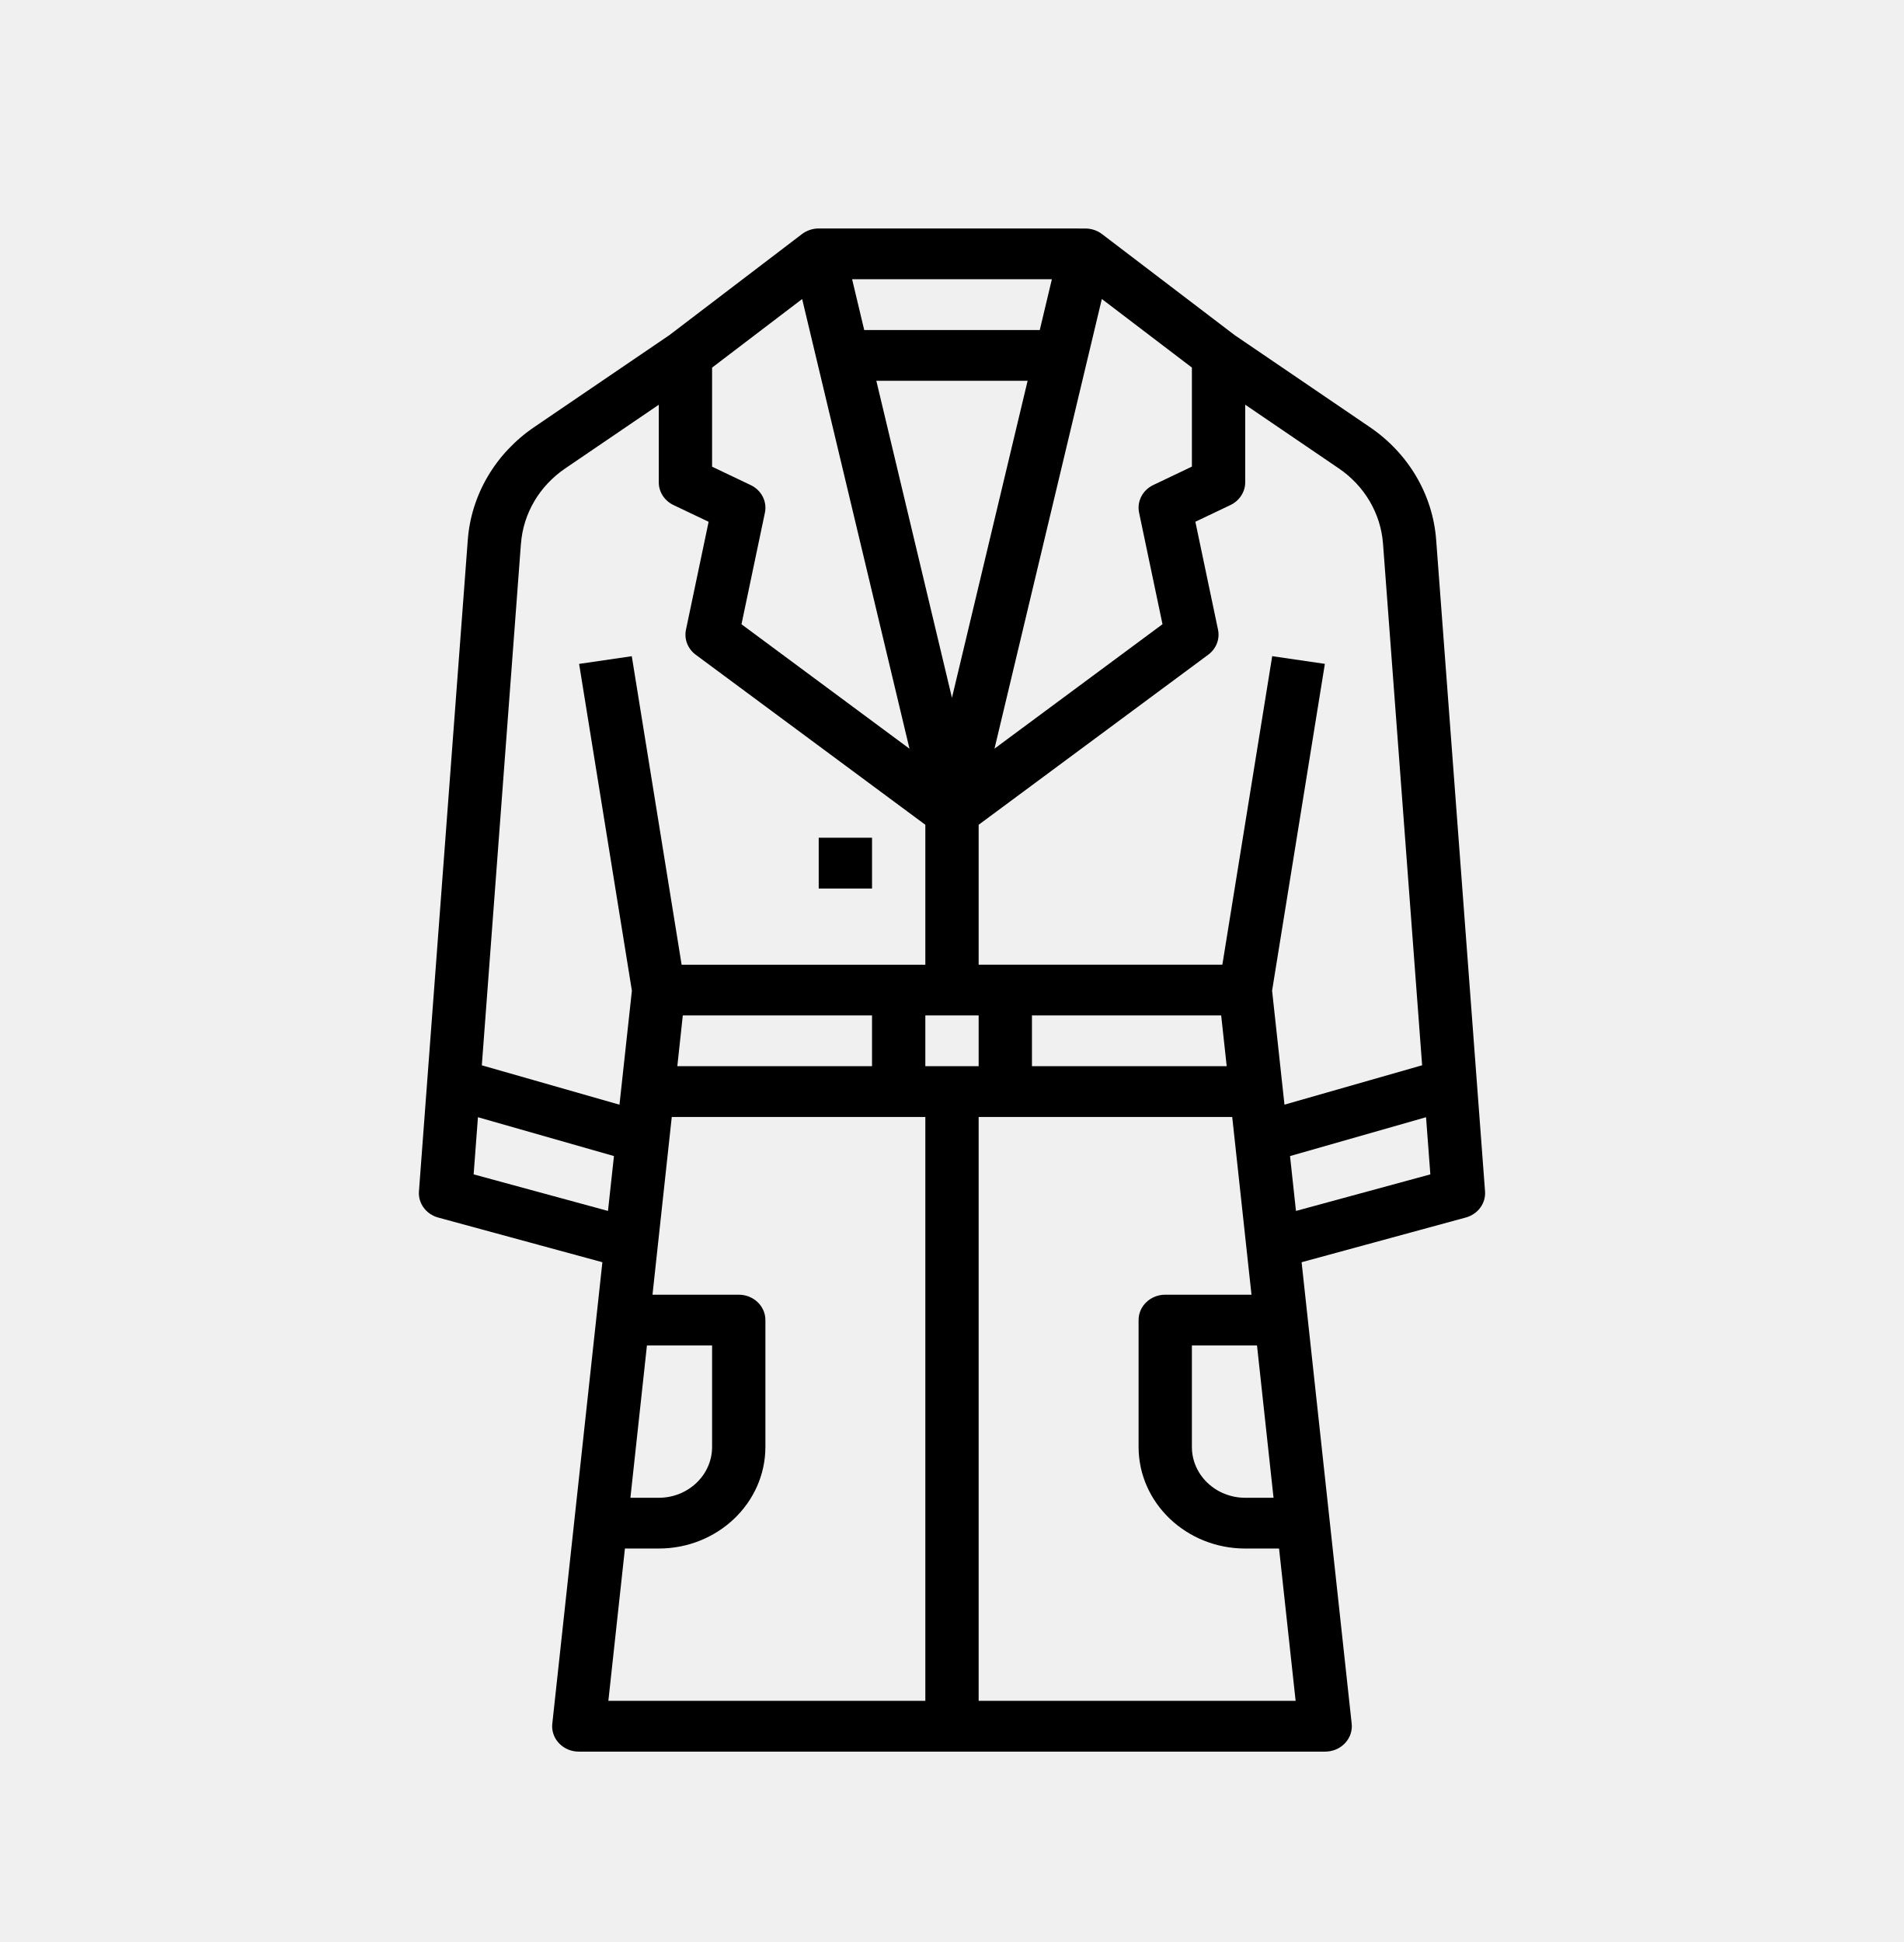
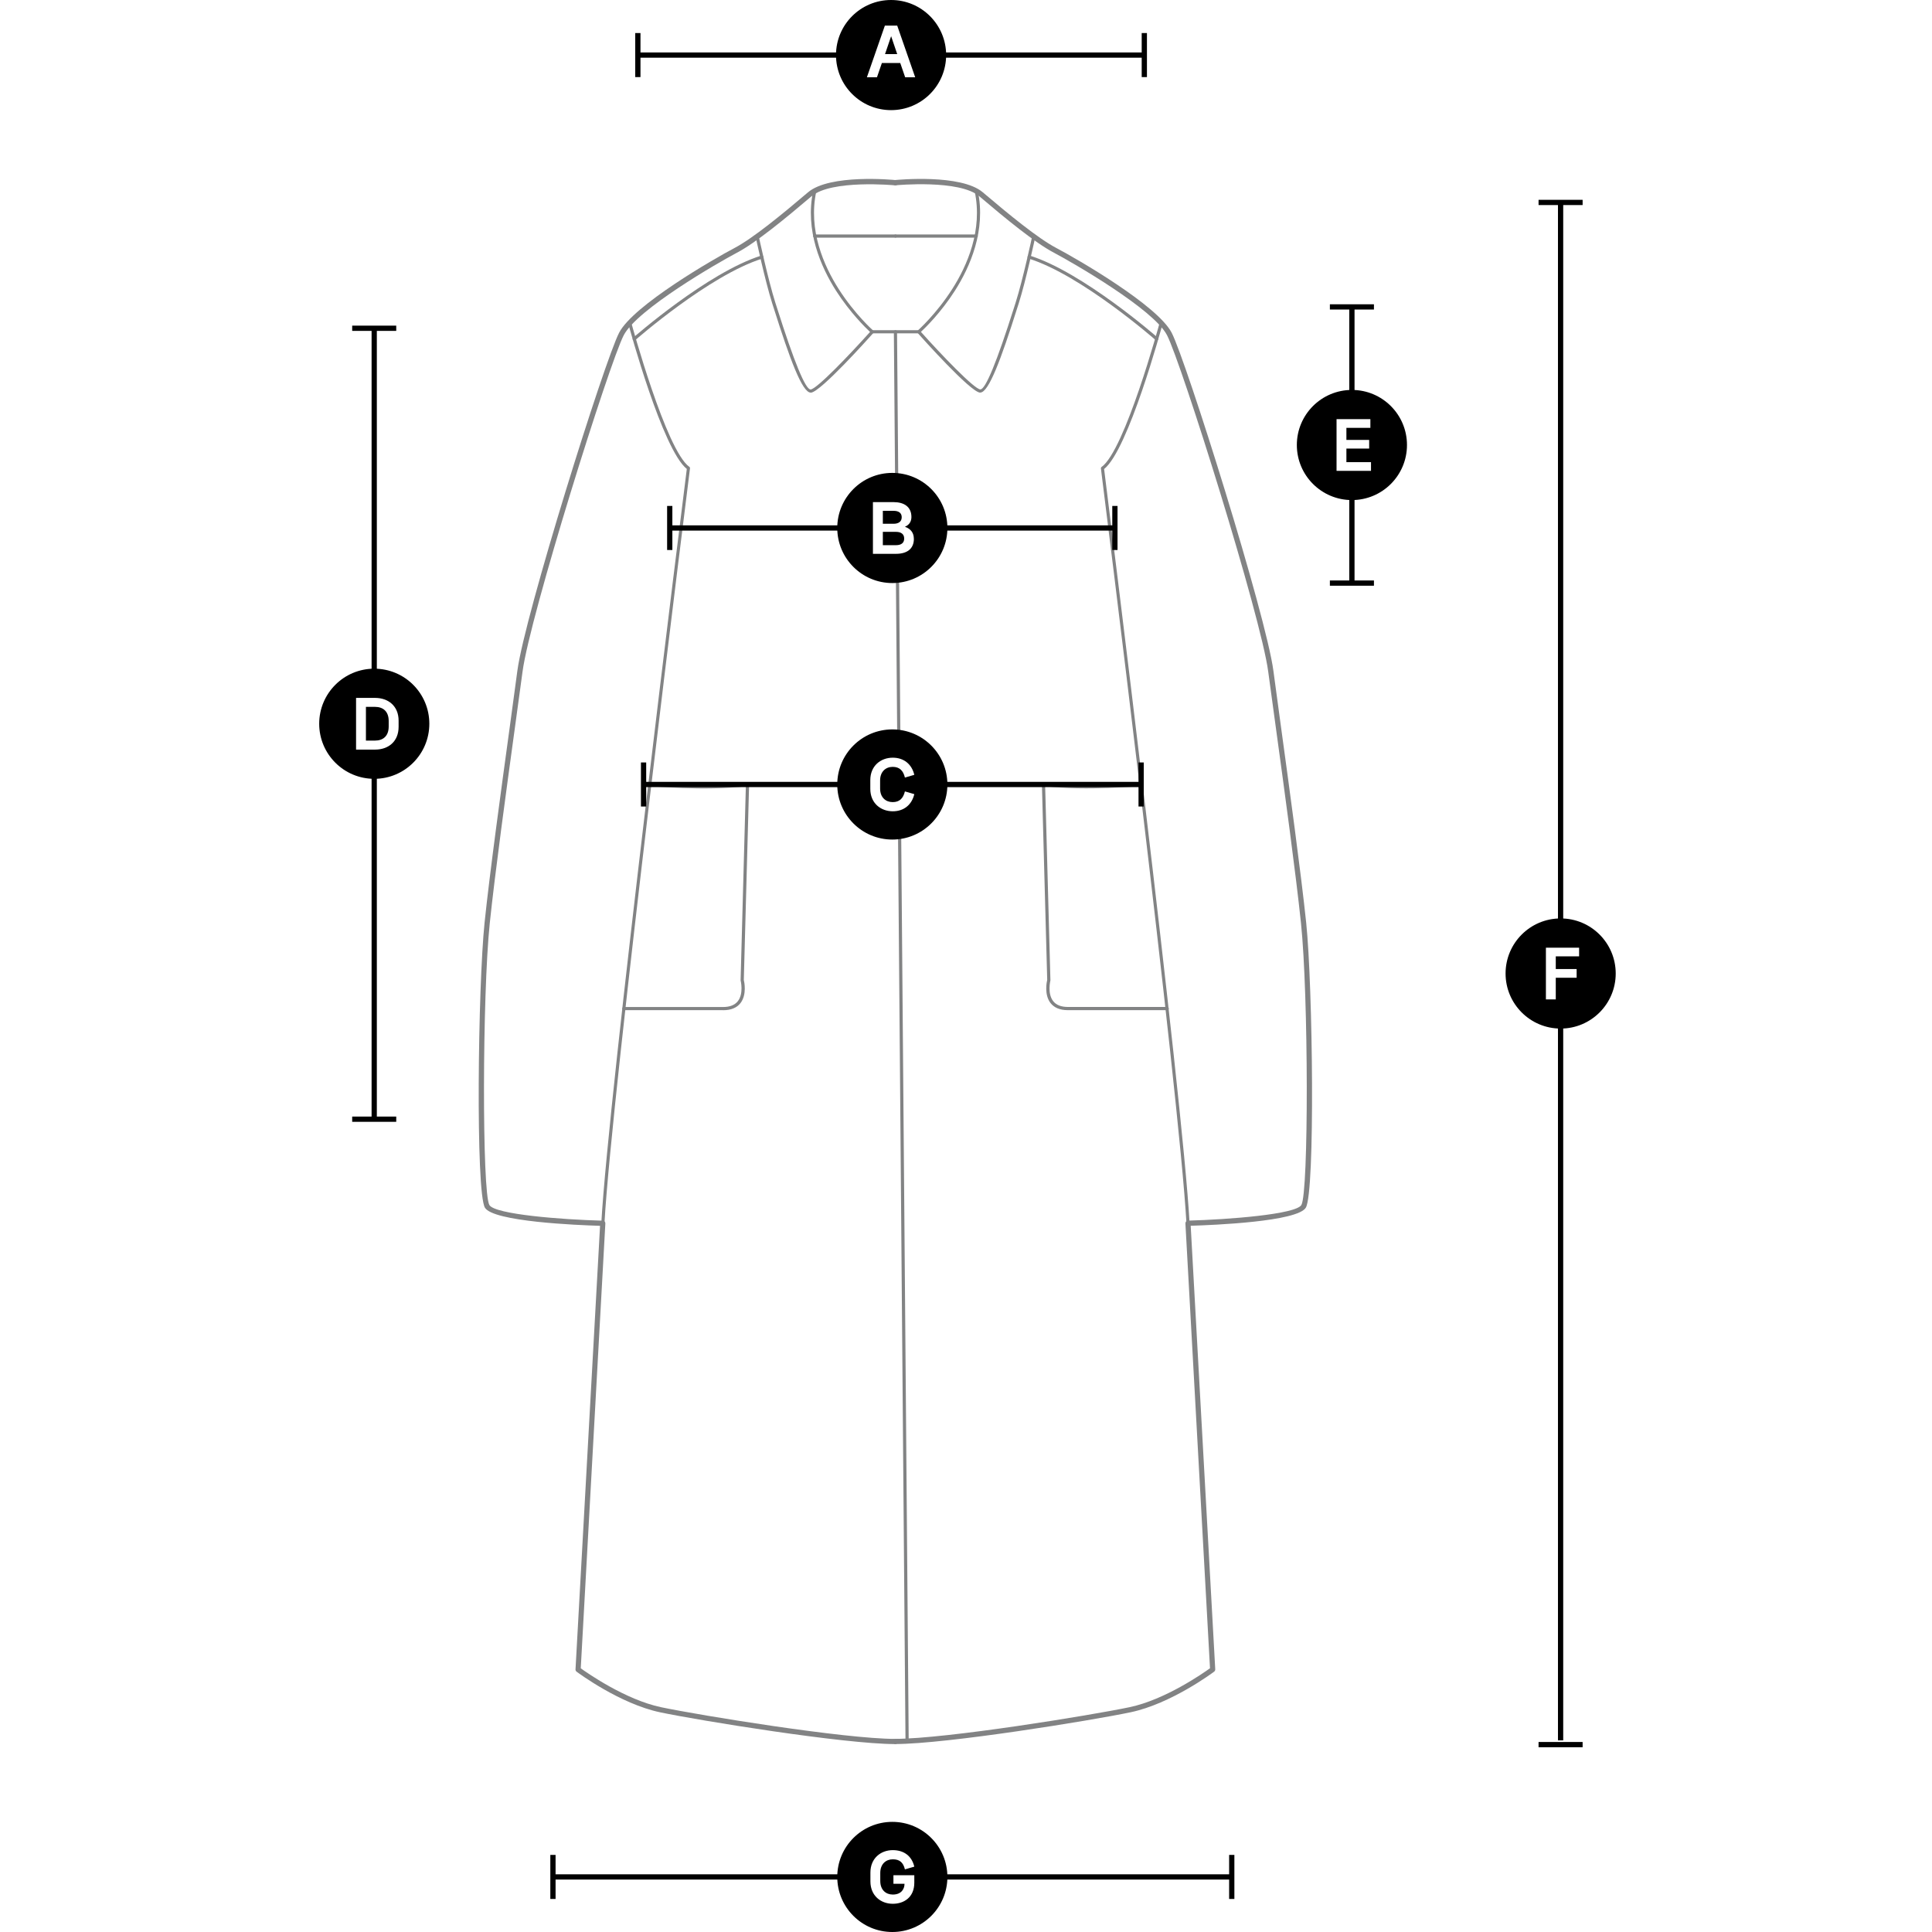
- <svg xmlns="http://www.w3.org/2000/svg" width="50" height="51" viewBox="0 0 50 51" fill="none">
-   <path d="M22.9 22H21.5V23.334H22.9V22Z" fill="black" />
-   <path d="M38.998 31.286L37.715 14.183C37.628 12.993 36.987 11.904 35.967 11.213L32.423 8.801L28.938 6.146C28.813 6.052 28.659 6.001 28.5 6.001L21.5 6C21.341 6 21.187 6.052 21.062 6.146L17.577 8.802L14.033 11.213C13.013 11.905 12.372 12.994 12.284 14.184L11.002 31.286C10.978 31.601 11.189 31.888 11.508 31.975L15.819 33.148L14.504 45.265C14.463 45.631 14.743 45.959 15.127 45.997C15.152 45.999 15.175 46 15.2 46H34.8C35.187 46 35.5 45.702 35.5 45.333C35.5 45.31 35.499 45.288 35.496 45.265L34.181 33.148L38.492 31.974C38.811 31.887 39.022 31.601 38.998 31.286ZM32.313 13.263C32.55 13.149 32.7 12.918 32.7 12.667V10.628L35.154 12.298C35.833 12.758 36.26 13.485 36.319 14.278L37.346 27.976L33.731 29.01L33.406 26.016L34.792 17.434L33.409 17.232L32.1 25.334H25.7V21.66L31.73 17.193C31.939 17.038 32.038 16.784 31.986 16.536L31.391 13.702L32.313 13.263ZM33.445 39.334H32.7C31.927 39.333 31.301 38.736 31.3 38.001V35.334H33.01L33.444 39.334H33.445ZM27.1 26.667H32.069L32.214 28H27.1V26.667ZM24.3 28V26.667H25.7V28H24.3ZM27.305 8.667H22.695L22.377 7.333H27.623L27.305 8.667ZM26.986 10L24.999 18.325L23.013 10H26.986ZM28.935 7.852L31.3 9.653V12.254L30.287 12.737C30.004 12.871 29.852 13.169 29.913 13.463L30.528 16.393L26.116 19.661L28.935 7.852ZM18.7 9.654L21.065 7.853L23.884 19.663L19.472 16.394L20.087 13.465C20.149 13.17 19.996 12.873 19.713 12.739L18.7 12.256V9.654ZM13.681 14.278C13.74 13.486 14.167 12.759 14.847 12.299L17.3 10.629V12.668C17.3 12.92 17.45 13.151 17.687 13.264L18.609 13.703L18.014 16.537C17.962 16.784 18.061 17.039 18.27 17.194L24.3 21.66V25.335H17.9L16.591 17.233L15.208 17.435L16.594 26.017L16.268 29.011L12.653 27.977L13.68 14.278H13.681ZM22.9 28H17.787L17.931 26.667H22.9V28ZM18.7 35.334V38.001C18.699 38.736 18.073 39.333 17.3 39.334H16.555L16.989 35.334H18.7ZM12.438 30.841L12.551 29.34L16.123 30.36L15.966 31.801L12.439 30.841H12.438ZM16.411 40.667H17.3C18.845 40.666 20.098 39.472 20.1 38.001V34.667C20.1 34.299 19.787 34.001 19.4 34.001H17.135L17.641 29.334H24.3V44.667H15.976L16.411 40.667ZM25.7 44.667V29.334H32.359L32.865 34.001H30.6C30.213 34.001 29.9 34.299 29.9 34.667V38.001C29.902 39.472 31.155 40.666 32.7 40.667H33.589L34.024 44.667H25.7ZM34.033 31.801L33.877 30.36L37.449 29.34L37.562 30.841L34.034 31.801H34.033Z" fill="black" />
+ <svg xmlns="http://www.w3.org/2000/svg" width="230" height="230" viewBox="0 0 230 230" fill="none">
+   <rect width="230" height="230" fill="white" />
+   <path d="M106.599 207.629C100.505 207.629 83.21 204.82 78.584 203.846C73.789 202.834 68.85 199.163 68.638 199.007C68.557 198.945 68.507 198.845 68.513 198.739L71.435 145.931C68.694 145.849 58.73 145.437 57.731 143.777C56.607 141.904 56.9 117.416 57.687 109.843C58.305 103.893 59.679 93.903 60.678 86.604C61.04 83.957 61.358 81.616 61.589 79.868C62.463 73.243 71.978 42.925 73.708 39.603C75.4 36.344 84.965 30.825 87.437 29.526C89.641 28.364 93.1 25.524 96.191 22.895C98.782 20.691 106.305 21.403 106.624 21.44C106.792 21.459 106.924 21.609 106.905 21.784C106.886 21.959 106.736 22.077 106.561 22.065C106.487 22.058 98.982 21.347 96.597 23.376C93.475 26.029 89.985 28.901 87.725 30.088C85.439 31.293 75.862 36.818 74.257 39.903C72.54 43.205 63.075 73.368 62.207 79.961C61.976 81.716 61.658 84.051 61.289 86.698C60.29 93.99 58.923 103.974 58.305 109.912C57.412 118.478 57.381 141.991 58.261 143.458C58.929 144.576 66.902 145.194 71.766 145.319C71.853 145.319 71.928 145.356 71.985 145.419C72.041 145.481 72.072 145.562 72.066 145.65L69.138 198.608C69.962 199.201 74.47 202.347 78.703 203.24C83.31 204.208 100.536 207.011 106.586 207.011C106.761 207.011 106.899 207.149 106.899 207.324C106.899 207.498 106.761 207.636 106.586 207.636L106.599 207.629Z" fill="#828384" />
+   <path d="M106.599 207.629C106.424 207.629 106.287 207.492 106.287 207.317C106.287 207.142 106.424 207.005 106.599 207.005C112.649 207.005 129.875 204.202 134.483 203.234C138.716 202.341 143.217 199.201 144.048 198.601L141.12 145.643C141.12 145.562 141.144 145.475 141.201 145.412C141.257 145.35 141.338 145.313 141.419 145.313C146.283 145.181 154.256 144.563 154.924 143.452C155.804 141.985 155.773 118.471 154.88 109.905C154.262 103.968 152.895 93.984 151.896 86.692C151.534 84.044 151.215 81.703 150.978 79.955C150.11 73.368 140.645 43.205 138.928 39.896C137.323 36.812 127.746 31.287 125.461 30.081C123.207 28.895 119.71 26.023 116.589 23.37C114.204 21.34 106.699 22.052 106.624 22.058C106.455 22.071 106.299 21.952 106.28 21.778C106.262 21.609 106.387 21.453 106.561 21.434C106.88 21.403 114.403 20.691 116.994 22.889C120.091 25.517 123.55 28.364 125.748 29.52C128.214 30.818 137.779 36.337 139.477 39.597C141.207 42.918 150.722 73.237 151.596 79.861C151.827 81.609 152.146 83.951 152.508 86.598C153.507 93.897 154.874 103.887 155.498 109.837C156.285 117.41 156.579 141.897 155.455 143.77C154.456 145.431 144.491 145.843 141.75 145.924L144.672 198.732C144.672 198.839 144.628 198.938 144.547 199.001C144.341 199.157 139.403 202.828 134.601 203.84C129.981 204.814 112.68 207.623 106.586 207.623L106.599 207.629Z" fill="#828384" />
+   <path d="M71.772 145.818H71.76C71.654 145.818 71.579 145.725 71.585 145.618C72.434 130.297 81.356 59.064 81.762 55.824C78.884 53.551 74.957 39.128 74.788 38.504C74.763 38.404 74.819 38.304 74.919 38.273C75.025 38.248 75.125 38.304 75.15 38.404C75.194 38.554 79.296 53.626 82.068 55.58C82.124 55.618 82.155 55.686 82.143 55.755C82.049 56.498 72.821 130.041 71.96 145.631C71.96 145.731 71.872 145.806 71.772 145.806V145.818Z" fill="#828384" />
+   <path d="M86.083 120.257H74.263C74.157 120.257 74.076 120.176 74.076 120.07C74.076 119.964 74.157 119.883 74.263 119.883H86.083C86.888 119.883 87.481 119.645 87.843 119.183C88.555 118.265 88.174 116.736 88.168 116.717C88.168 116.698 88.162 116.68 88.168 116.667L88.792 93.603C83.935 94.19 77.41 93.585 77.348 93.578C77.242 93.566 77.167 93.478 77.179 93.372C77.192 93.272 77.273 93.191 77.385 93.204C77.454 93.21 84.135 93.834 88.967 93.204C89.023 93.204 89.073 93.216 89.117 93.254C89.154 93.291 89.179 93.341 89.179 93.397L88.549 116.655C88.605 116.886 88.93 118.409 88.155 119.414C87.718 119.976 87.025 120.263 86.095 120.263L86.083 120.257Z" fill="#828384" />
+   <path d="M96.509 46.739C95.498 46.739 94.024 42.731 92.126 36.725L91.945 36.163C91.071 33.416 89.972 28.258 89.96 28.208C89.935 28.108 90.004 28.009 90.103 27.984C90.21 27.965 90.303 28.027 90.328 28.127C90.341 28.177 91.439 33.316 92.307 36.044L92.489 36.612C94.536 43.087 95.885 46.365 96.497 46.365C96.497 46.365 96.509 46.365 96.516 46.365C97.277 46.277 101.192 42.175 103.577 39.516C103.059 39.035 101.198 37.218 99.531 34.614C97.733 31.792 95.797 27.434 96.809 22.702C96.828 22.602 96.934 22.539 97.034 22.558C97.134 22.577 97.202 22.677 97.177 22.783C96.191 27.39 98.083 31.649 99.843 34.408C101.76 37.411 103.939 39.347 103.964 39.366C104.002 39.397 104.027 39.447 104.027 39.497C104.027 39.547 104.014 39.597 103.977 39.634C103.34 40.346 97.727 46.614 96.553 46.745C96.54 46.745 96.528 46.745 96.509 46.745V46.739Z" fill="#828384" />
+   <path d="M106.599 39.684H103.827C103.721 39.684 103.639 39.603 103.639 39.497C103.639 39.391 103.721 39.309 103.827 39.309H106.599C106.705 39.309 106.786 39.391 106.786 39.497C106.786 39.603 106.705 39.684 106.599 39.684Z" fill="#828384" />
+   <path d="M75.5 40.533C75.45 40.533 75.394 40.514 75.356 40.471C75.287 40.396 75.294 40.277 75.375 40.209C75.462 40.134 84.26 32.423 90.634 30.425C90.734 30.394 90.84 30.45 90.871 30.55C90.903 30.65 90.846 30.756 90.746 30.787C84.453 32.76 75.712 40.415 75.625 40.496C75.587 40.527 75.543 40.539 75.5 40.539V40.533Z" fill="#828384" />
+   <path d="M106.599 28.29H96.984C96.878 28.29 96.796 28.208 96.796 28.102C96.796 27.996 96.878 27.915 96.984 27.915H106.599C106.705 27.915 106.786 27.996 106.786 28.102C106.786 28.208 106.705 28.29 106.599 28.29Z" fill="#828384" />
+   <path d="M141.432 145.818C141.332 145.818 141.251 145.743 141.244 145.643C140.383 130.053 131.155 56.511 131.061 55.767C131.055 55.699 131.08 55.63 131.136 55.593C133.914 53.638 138.016 38.566 138.054 38.417C138.079 38.317 138.185 38.254 138.285 38.285C138.385 38.31 138.441 38.417 138.416 38.517C138.247 39.135 134.32 53.563 131.442 55.836C131.848 59.07 140.77 130.303 141.619 145.631C141.619 145.737 141.544 145.825 141.444 145.831H141.432V145.818Z" fill="#828384" />
+   <path d="M138.94 120.257H127.121C126.191 120.257 125.498 119.97 125.061 119.408C124.287 118.403 124.612 116.879 124.668 116.648L124.037 93.391C124.037 93.335 124.056 93.285 124.1 93.248C124.143 93.21 124.193 93.198 124.249 93.198C129.082 93.828 135.763 93.198 135.831 93.198C135.944 93.185 136.025 93.266 136.037 93.366C136.05 93.472 135.969 93.56 135.869 93.572C135.8 93.572 129.275 94.184 124.424 93.597L125.049 116.661C125.049 116.661 125.049 116.698 125.049 116.711C125.049 116.723 124.661 118.259 125.373 119.177C125.735 119.645 126.329 119.876 127.134 119.876H138.953C139.059 119.876 139.14 119.957 139.14 120.064C139.14 120.17 139.059 120.251 138.953 120.251L138.94 120.257Z" fill="#828384" />
+   <path d="M116.695 46.739C116.695 46.739 116.67 46.739 116.651 46.739C115.477 46.608 109.864 40.34 109.234 39.628C109.202 39.59 109.184 39.541 109.184 39.49C109.184 39.441 109.209 39.397 109.246 39.359C109.271 39.341 111.45 37.405 113.367 34.402C115.128 31.642 117.019 27.384 116.033 22.776C116.008 22.677 116.077 22.577 116.177 22.552C116.276 22.533 116.376 22.596 116.401 22.695C117.413 27.428 115.477 31.786 113.679 34.608C112.012 37.218 110.151 39.029 109.633 39.509C112.012 42.169 115.933 46.277 116.695 46.358C116.695 46.358 116.707 46.358 116.713 46.358C117.325 46.358 118.674 43.074 120.722 36.606L120.903 36.038C121.771 33.309 122.87 28.171 122.882 28.121C122.901 28.021 123.001 27.952 123.107 27.977C123.207 27.996 123.275 28.096 123.25 28.202C123.238 28.252 122.139 33.409 121.265 36.157L121.084 36.718C119.186 42.725 117.706 46.733 116.701 46.733L116.695 46.739Z" fill="#828384" />
+   <path d="M137.704 40.533C137.661 40.533 137.617 40.521 137.579 40.489C137.492 40.415 128.751 32.754 122.458 30.781C122.358 30.75 122.301 30.643 122.333 30.544C122.364 30.444 122.464 30.387 122.57 30.419C128.945 32.417 137.742 40.121 137.829 40.202C137.904 40.271 137.917 40.39 137.848 40.465C137.81 40.508 137.76 40.527 137.704 40.527V40.533Z" fill="#828384" />
+   <path d="M116.22 28.29H106.605C106.499 28.29 106.418 28.208 106.418 28.102C106.418 27.996 106.499 27.915 106.605 27.915H116.22C116.326 27.915 116.408 27.996 116.408 28.102C116.408 28.208 116.326 28.29 116.22 28.29Z" fill="#828384" />
+   <path d="M107.985 207.505C107.879 207.505 107.798 207.423 107.798 207.317L106.412 39.497C106.412 39.447 106.43 39.397 106.468 39.366C106.505 39.328 106.549 39.309 106.599 39.309H109.371C109.477 39.309 109.558 39.391 109.558 39.497C109.558 39.603 109.477 39.684 109.371 39.684H106.792L108.179 207.311C108.179 207.417 108.097 207.498 107.991 207.498L107.985 207.505Z" fill="#828384" />
+   <path d="M146.638 223.132H65.827V223.757H146.638V223.132Z" fill="black" />
+   <path d="M66.139 220.822H65.515V226.067H66.139V220.822Z" fill="black" />
+   <path d="M146.95 220.822H146.325V226.067H146.95V220.822Z" fill="black" />
+   <path d="M136.229 6.244H75.935V6.868H136.229V6.244Z" fill="black" />
+   <path d="M76.247 3.934H75.623V9.178H76.247V3.934Z" fill="black" />
+   <path d="M136.541 3.934H135.917V9.178H136.541V3.934Z" fill="black" />
+   <path d="M132.727 62.542H79.731V63.166H132.727V62.542Z" fill="black" />
+   <path d="M80.043 60.232H79.419V65.476H80.043V60.232Z" fill="black" />
+   <path d="M133.039 60.232H132.414V65.476H133.039V60.232Z" fill="black" />
+   <path d="M135.849 93.079H76.616V93.704H135.849V93.079Z" fill="black" />
+   <path d="M76.928 90.769H76.304V96.014H76.928V90.769Z" fill="black" />
+   <path d="M136.161 90.769H135.537V96.014H136.161V90.769Z" fill="black" />
+   <path d="M161.254 36.537H160.629V69.322H161.254V36.537Z" fill="black" />
+   <path d="M163.564 36.225H158.319V36.849H163.564V36.225Z" fill="black" />
+   <path d="M163.564 69.104H158.319V69.728H163.564V69.104Z" fill="black" />
+   <path d="M44.861 39.079H44.237V132.982H44.861V39.079Z" fill="black" />
+   <path d="M47.171 38.766H41.927V39.391H47.171V38.766Z" fill="black" />
+   <path d="M47.171 132.925H41.927V133.55H47.171V132.925Z" fill="black" />
+   <path d="M186.097 24.1H185.472V207.186H186.097V24.1Z" fill="black" />
+   <path d="M188.407 23.788H183.162V24.412H188.407V23.788Z" fill="black" />
+   <path d="M188.407 207.38H183.162V208.004H188.407V207.38Z" fill="black" />
+   <path d="M112.635 6.556C112.635 10.177 109.701 13.111 106.08 13.111C102.458 13.111 99.524 10.177 99.524 6.556C99.524 2.934 102.458 0 106.08 0C109.701 0 112.635 2.934 112.635 6.556Z" fill="black" />
+   <path d="M107.759 9.203L107.172 7.499H104.987L104.4 9.203H103.201L105.343 3.047H106.81L108.952 9.203H107.753H107.759ZM105.355 6.437H106.81L106.086 4.308L105.362 6.437H105.355Z" fill="white" />
+   <path d="M112.785 62.854C112.785 66.475 109.851 69.41 106.23 69.41C102.608 69.41 99.674 66.475 99.674 62.854C99.674 59.233 102.608 56.298 106.23 56.298C109.851 56.298 112.785 59.233 112.785 62.854Z" fill="black" />
+   <path d="M108.796 64.134C108.796 65.382 107.928 65.932 106.667 65.932H103.92V59.776H106.373C107.622 59.776 108.502 60.325 108.502 61.549C108.502 62.042 108.284 62.473 107.728 62.71C108.459 62.966 108.79 63.466 108.79 64.134H108.796ZM105.1 60.812V62.354H106.373C106.973 62.354 107.347 62.092 107.347 61.574C107.347 61.056 106.973 60.812 106.373 60.812H105.1ZM106.667 64.902C107.266 64.902 107.641 64.652 107.641 64.115C107.641 63.578 107.266 63.316 106.667 63.316H105.1V64.902H106.667Z" fill="white" />
+   <path d="M112.785 93.391C112.785 97.012 109.851 99.947 106.23 99.947C102.608 99.947 99.674 97.012 99.674 93.391C99.674 89.77 102.608 86.835 106.23 86.835C109.851 86.835 112.785 89.77 112.785 93.391Z" fill="black" />
+   <path d="M103.607 93.916V92.867C103.607 91.175 104.844 90.201 106.28 90.201C107.603 90.201 108.546 90.975 108.846 92.242L107.728 92.567C107.528 91.737 107.085 91.293 106.273 91.293C105.462 91.293 104.775 91.843 104.775 92.91V93.872C104.775 94.952 105.462 95.489 106.273 95.489C107.085 95.489 107.522 95.046 107.728 94.215L108.846 94.54C108.546 95.814 107.603 96.582 106.28 96.582C104.85 96.582 103.607 95.614 103.607 93.916Z" fill="white" />
+   <path d="M51.111 86.161C51.111 89.782 48.177 92.717 44.556 92.717C40.934 92.717 38 89.782 38 86.161C38 82.54 40.934 79.605 44.556 79.605C48.177 79.605 51.111 82.54 51.111 86.161Z" fill="black" />
+   <path d="M47.453 85.793V86.529C47.453 88.271 46.242 89.239 44.649 89.239H42.389V83.083H44.649C46.235 83.083 47.453 84.057 47.453 85.793ZM46.273 85.83C46.273 84.675 45.586 84.151 44.649 84.151H43.563V88.165H44.649C45.586 88.165 46.273 87.647 46.273 86.486V85.824V85.83Z" fill="white" />
+   <path d="M167.498 52.976C167.498 56.598 164.563 59.532 160.942 59.532C157.321 59.532 154.386 56.598 154.386 52.976C154.386 49.355 157.321 46.421 160.942 46.421C164.563 46.421 167.498 49.355 167.498 52.976Z" fill="black" />
+   <path d="M160.286 55.018H163.215V56.054H159.113V49.898H163.14V50.935H160.286V52.371H162.996V53.401H160.286V55.018Z" fill="white" />
+   <path d="M192.347 115.893C192.347 119.514 189.412 122.449 185.791 122.449C182.17 122.449 179.235 119.514 179.235 115.893C179.235 112.272 182.17 109.337 185.791 109.337C189.412 109.337 192.347 112.272 192.347 115.893Z" fill="black" />
+   <path d="M187.989 113.851H185.211V115.362H187.695V116.399H185.211V118.977H184.037V112.821H187.989V113.858V113.851Z" fill="white" />
+   <path d="M112.785 223.444C112.785 227.066 109.851 230 106.23 230C102.608 230 99.674 227.066 99.674 223.444C99.674 219.823 102.608 216.889 106.23 216.889C109.851 216.889 112.785 219.823 112.785 223.444Z" fill="black" />
+   <path d="M103.62 222.92C103.62 221.228 104.85 220.254 106.286 220.254C107.61 220.254 108.546 220.953 108.846 222.221L107.728 222.545C107.528 221.715 107.091 221.346 106.286 221.346C105.481 221.346 104.794 221.896 104.794 222.964V223.925C104.794 225.005 105.474 225.542 106.286 225.542C107.372 225.542 107.678 224.793 107.678 224.287V224.262H106.361V223.244H108.846V224.131C108.846 225.873 107.61 226.641 106.286 226.641C104.856 226.641 103.62 225.673 103.62 223.975V222.92Z" fill="white" />
</svg>
